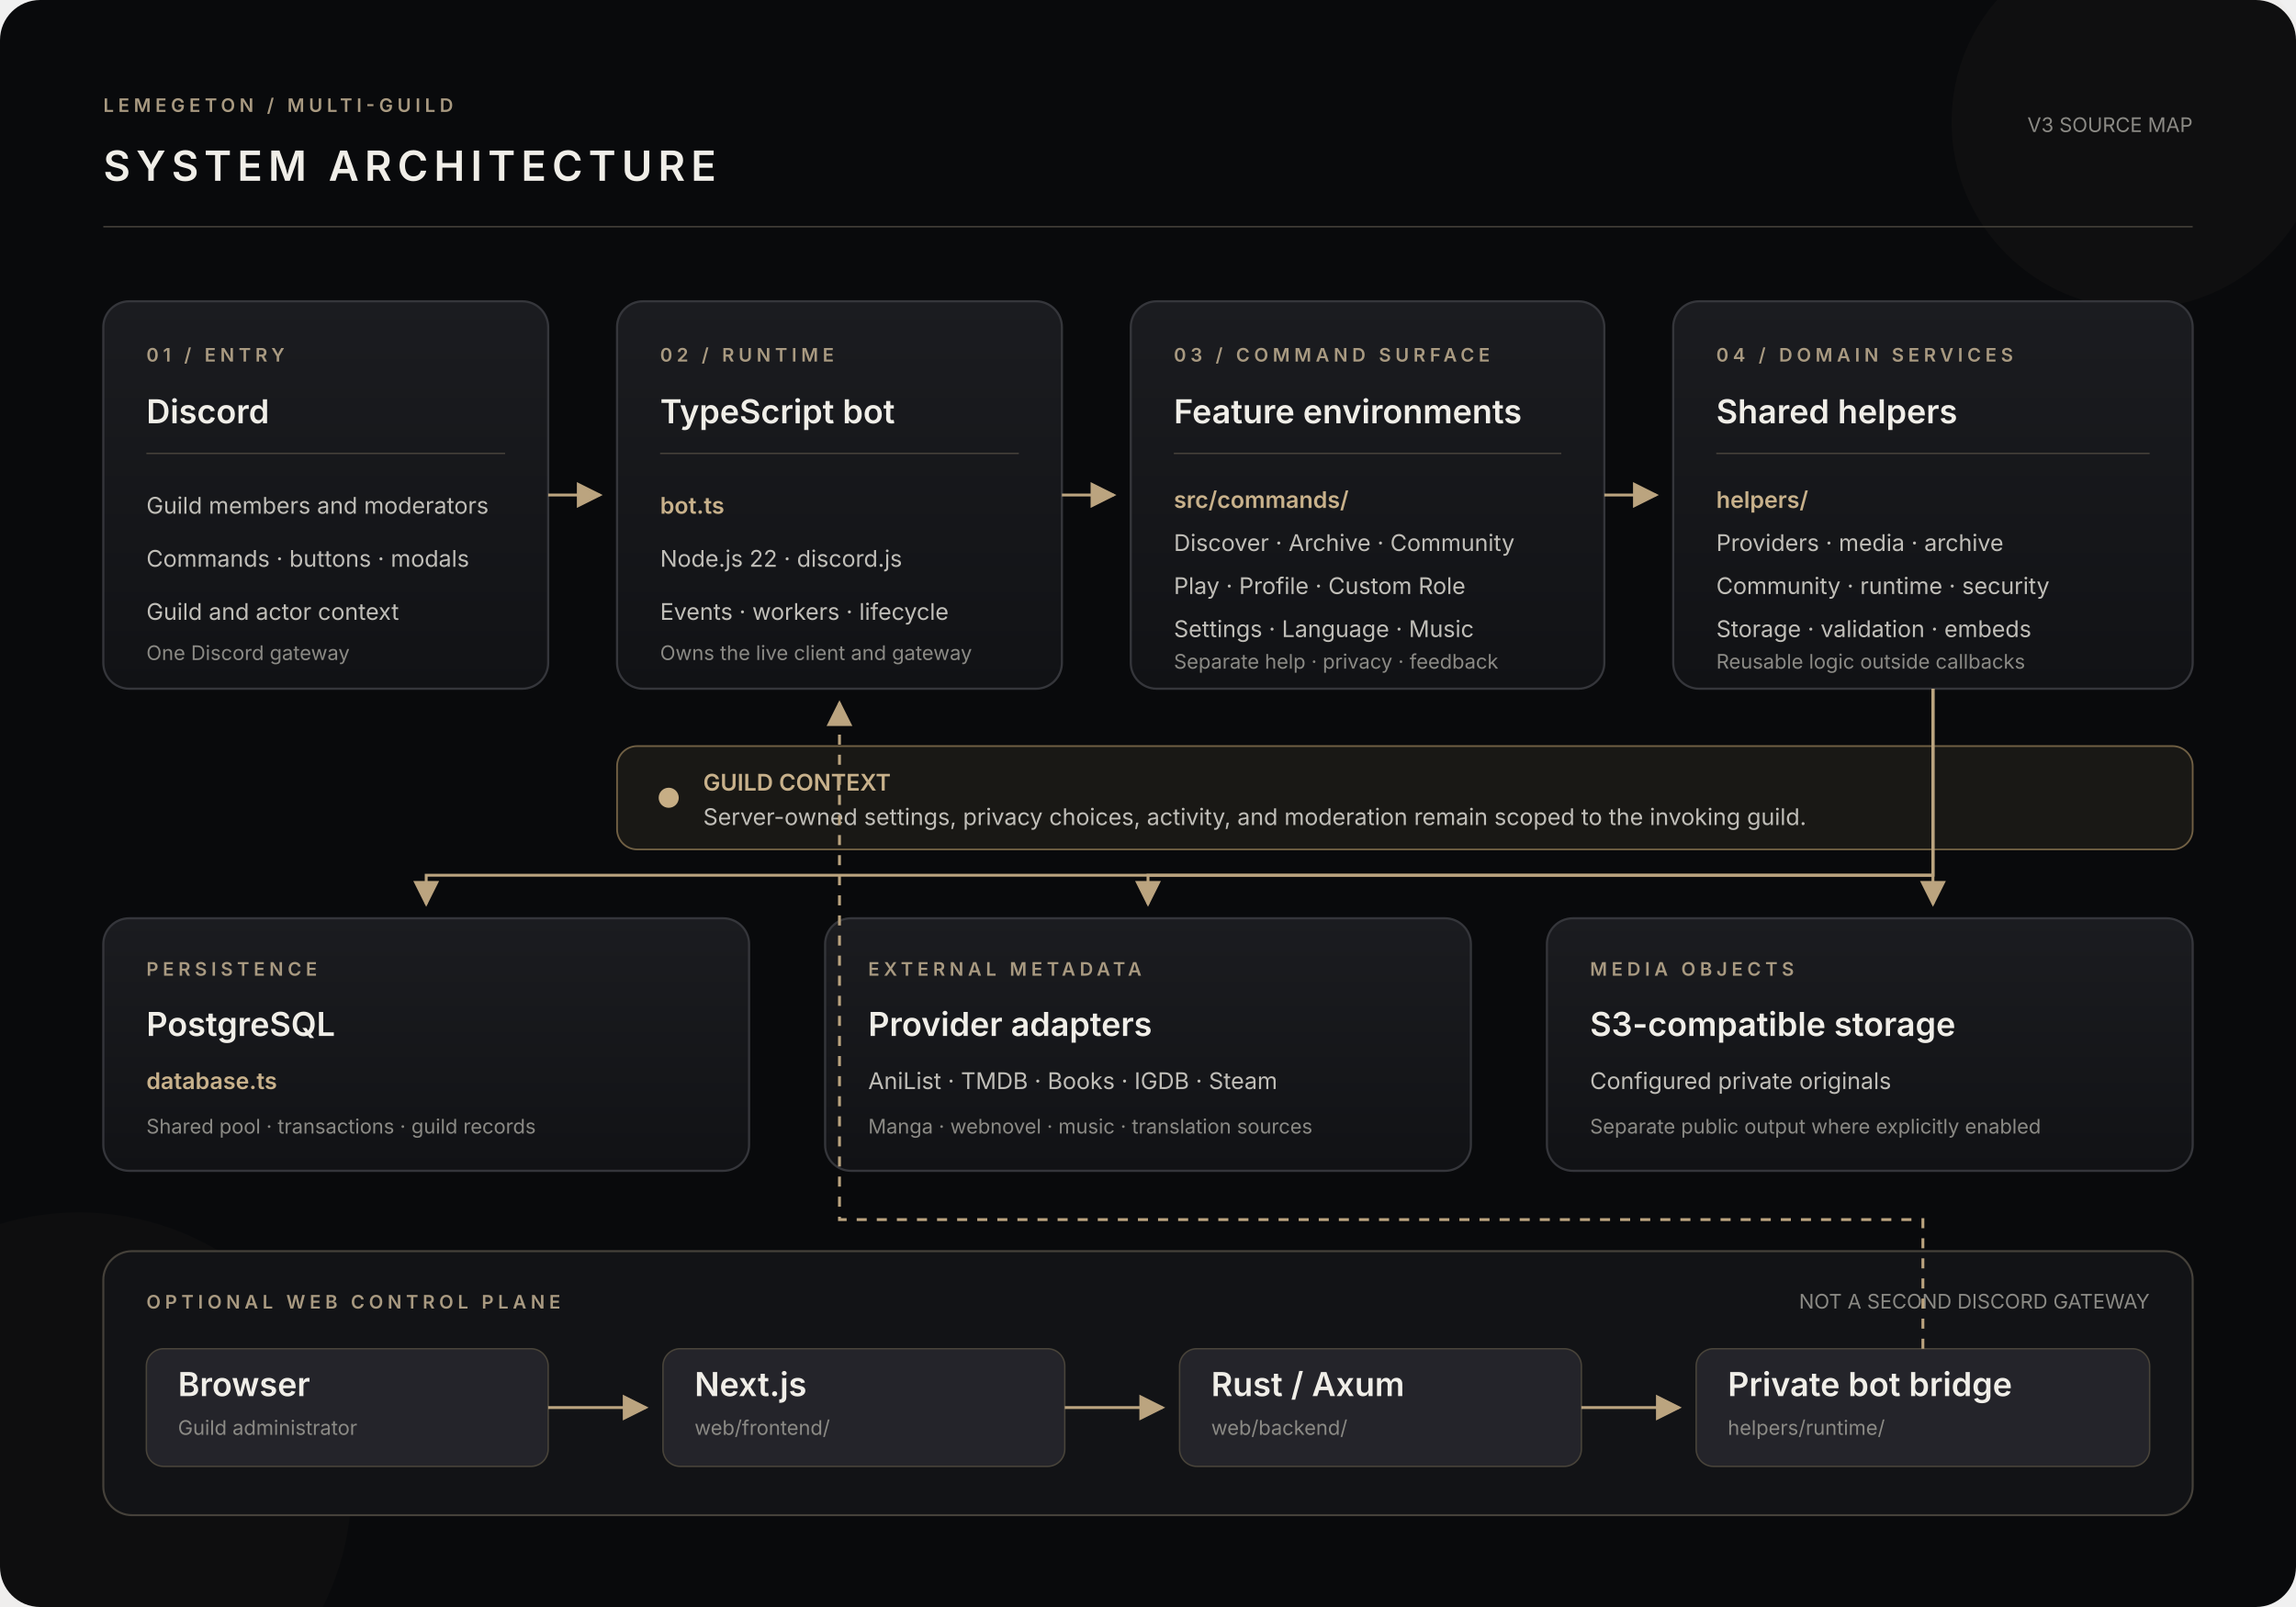
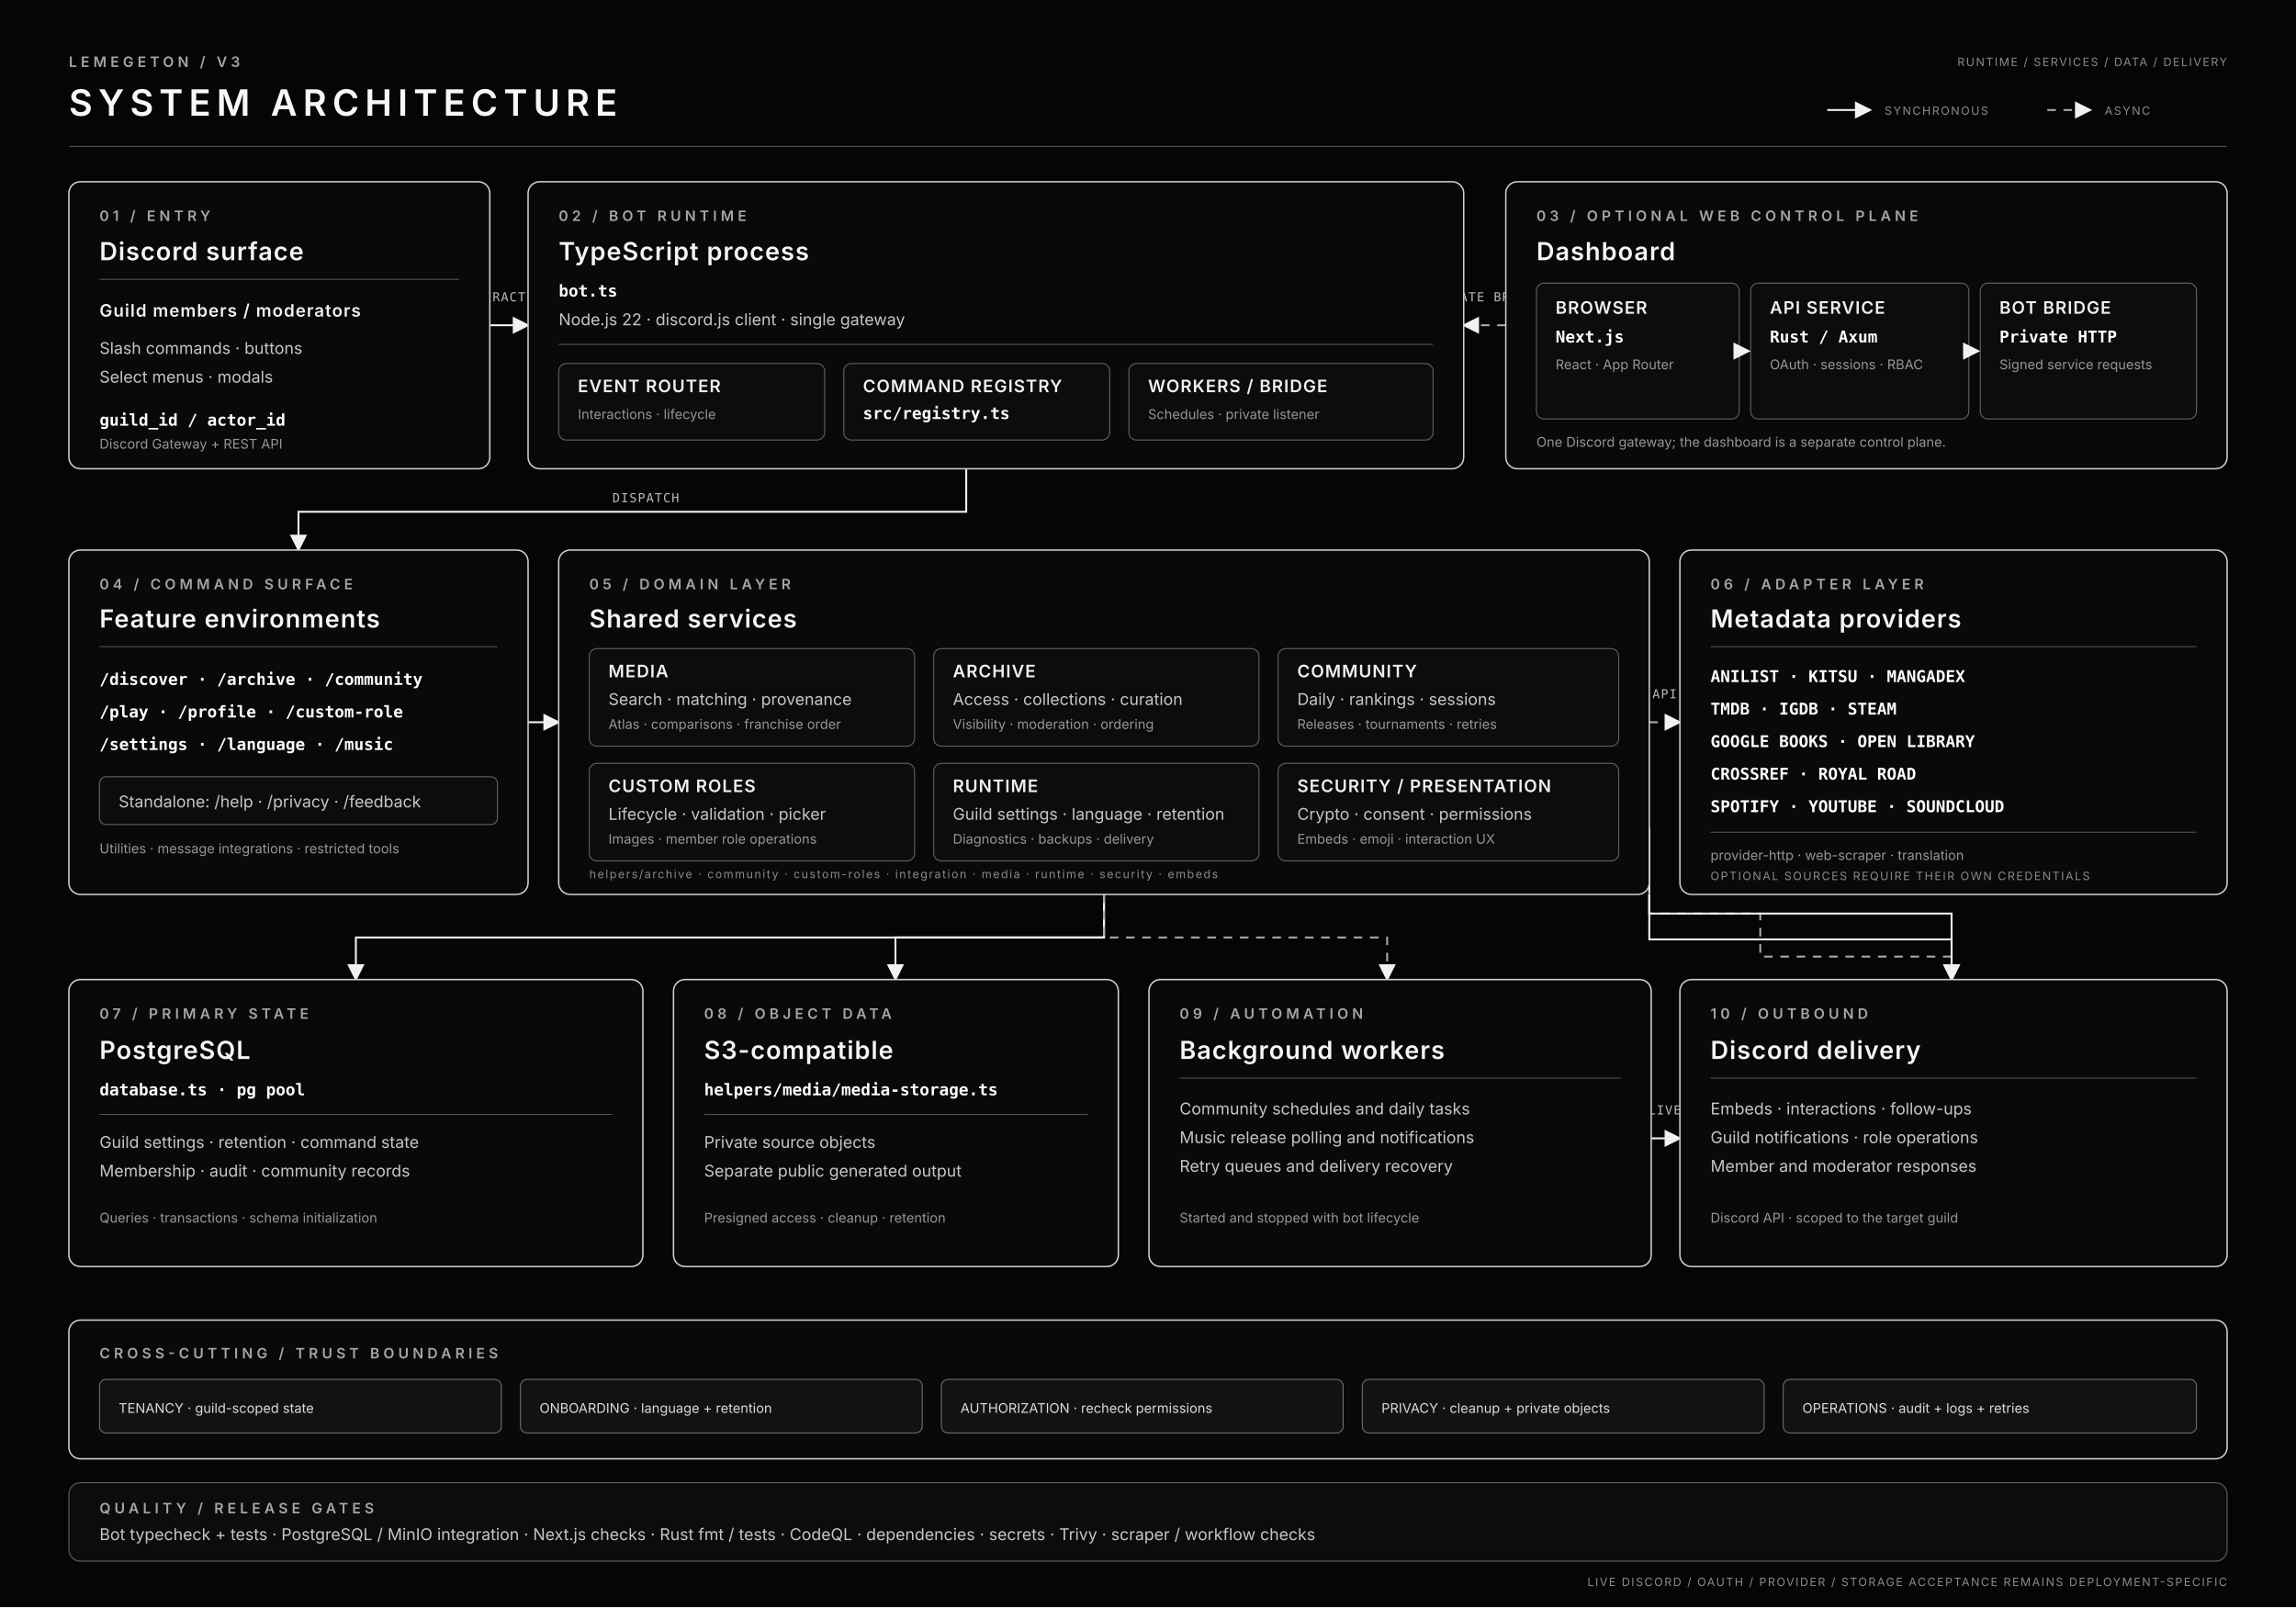
- <svg xmlns="http://www.w3.org/2000/svg" width="1600" height="1120" viewBox="0 0 1600 1120" role="img" aria-labelledby="title description">
+ <svg xmlns="http://www.w3.org/2000/svg" width="2400" height="1680" viewBox="0 0 2400 1680" role="img" aria-labelledby="map-title map-desc">
  <defs>
-     <linearGradient id="surface" x1="0" y1="0" x2="0" y2="1">
-       <stop offset="0" stop-color="#1b1c20" />
-       <stop offset="1" stop-color="#111215" />
-     </linearGradient>
-     <linearGradient id="accent" x1="0" y1="0" x2="1" y2="0">
-       <stop offset="0" stop-color="#c7ae85" />
-       <stop offset="1" stop-color="#82735d" />
-     </linearGradient>
+     <style>
+       .bg { fill: #050505; }
+       .panel { fill: #090909; stroke: #cfcfcf; stroke-width: 1.5; }
+       .inner { fill: #0c0c0c; stroke: #606060; stroke-width: 1.1; }
+       .rule { stroke: #555; stroke-width: 1; }
+       .flow { fill: none; stroke: #f1f1f1; stroke-width: 2; marker-end: url(#arrow); }
+       .async { fill: none; stroke: #a9a9a9; stroke-width: 2; stroke-dasharray: 9 8; marker-end: url(#arrow); }
+       .eyebrow { fill: #a6a6a6; font: 600 15px Inter, Arial, sans-serif; letter-spacing: 4px; }
+       .heading { fill: #f7f7f7; font: 600 38px Inter, Arial, sans-serif; letter-spacing: 6px; }
+       .panel-title { fill: #f5f5f5; font: 600 26px Inter, Arial, sans-serif; letter-spacing: 1px; }
+       .sub-title { fill: #f0f0f0; font: 600 18px Inter, Arial, sans-serif; letter-spacing: 1px; }
+       .path { fill: #fff; font: 600 17px 'SFMono-Regular', Consolas, monospace; }
+       .copy { fill: #c6c6c6; font: 17px Inter, Arial, sans-serif; }
+       .small { fill: #969696; font: 14px Inter, Arial, sans-serif; }
+       .tiny { fill: #8a8a8a; font: 12px Inter, Arial, sans-serif; letter-spacing: 1.4px; }
+       .tag { fill: #121212; stroke: #737373; stroke-width: 1; }
+       .tag-text { fill: #dcdcdc; font: 14px Inter, Arial, sans-serif; }
+       .line-label { fill: #bababa; font: 13px 'SFMono-Regular', Consolas, monospace; letter-spacing: 1px; }
+     </style>
    <marker id="arrow" markerWidth="9" markerHeight="9" refX="8" refY="4.5" orient="auto">
-       <path d="M0 0 L9 4.5 L0 9 Z" fill="#bba47f" />
+       <path d="M0 0 L9 4.5 L0 9 Z" fill="#f1f1f1" />
    </marker>
-     <style>
-       .bg{fill:#090a0c}
-       .panel{fill:url(#surface);stroke:#35363b;stroke-width:1.5}
-       .eyebrow{fill:#a99a81;font:600 13px Inter,Arial,sans-serif;letter-spacing:3px}
-       .heading{fill:#f0eee8;font:600 29px Inter,Arial,sans-serif;letter-spacing:4px}
-       .title{fill:#f0eee8;font:600 23px Inter,Arial,sans-serif}
-       .path{fill:#c8b18b;font:600 16px Inter,Arial,sans-serif}
-       .body{fill:#c0beb8;font:16px Inter,Arial,sans-serif}
-       .muted{fill:#8b8a85;font:14px Inter,Arial,sans-serif}
-       .rule{stroke:#45413a;stroke-width:1}
-       .line{fill:none;stroke:#bba47f;stroke-width:2;marker-end:url(#arrow)}
-       .dash{fill:none;stroke:#bba47f;stroke-width:2;stroke-dasharray:7 7;marker-end:url(#arrow)}
-       .chip{fill:#24242a;stroke:#49443a;stroke-width:1}
-       .chiptext{fill:#d9d2c5;font:14px Inter,Arial,sans-serif}
-     </style>
  </defs>
-   <rect class="bg" width="1600" height="1120" rx="28" />
-   <circle cx="1490" cy="85" r="130" fill="#c6a879" opacity=".035" />
-   <circle cx="55" cy="1035" r="190" fill="#c6a879" opacity=".025" />
-   <text x="72" y="78" class="eyebrow">LEMEGETON / MULTI-GUILD</text>
-   <text x="72" y="126" class="heading">SYSTEM ARCHITECTURE</text>
-   <text x="1528" y="92" class="muted" text-anchor="end">V3 SOURCE MAP</text>
-   <path d="M72 158 H1528" class="rule" />
-   <rect x="72" y="210" width="310" height="270" rx="18" class="panel" />
-   <text x="102" y="252" class="eyebrow">01 / ENTRY</text>
-   <text x="102" y="295" class="title">Discord</text>
-   <path d="M102 316 H352" class="rule" />
-   <text x="102" y="358" class="body">Guild members and moderators</text>
-   <text x="102" y="395" class="body">Commands · buttons · modals</text>
-   <text x="102" y="432" class="body">Guild and actor context</text>
-   <text x="102" y="460" class="muted">One Discord gateway</text>
-   <rect x="430" y="210" width="310" height="270" rx="18" class="panel" />
-   <text x="460" y="252" class="eyebrow">02 / RUNTIME</text>
-   <text x="460" y="295" class="title">TypeScript bot</text>
-   <path d="M460 316 H710" class="rule" />
-   <text x="460" y="358" class="path">bot.ts</text>
-   <text x="460" y="395" class="body">Node.js 22 · discord.js</text>
-   <text x="460" y="432" class="body">Events · workers · lifecycle</text>
-   <text x="460" y="460" class="muted">Owns the live client and gateway</text>
-   <rect x="788" y="210" width="330" height="270" rx="18" class="panel" />
-   <text x="818" y="252" class="eyebrow">03 / COMMAND SURFACE</text>
-   <text x="818" y="295" class="title">Feature environments</text>
-   <path d="M818 316 H1088" class="rule" />
-   <text x="818" y="354" class="path">src/commands/</text>
-   <text x="818" y="384" class="body">Discover · Archive · Community</text>
-   <text x="818" y="414" class="body">Play · Profile · Custom Role</text>
-   <text x="818" y="444" class="body">Settings · Language · Music</text>
-   <text x="818" y="466" class="muted">Separate help · privacy · feedback</text>
-   <rect x="1166" y="210" width="362" height="270" rx="18" class="panel" />
-   <text x="1196" y="252" class="eyebrow">04 / DOMAIN SERVICES</text>
-   <text x="1196" y="295" class="title">Shared helpers</text>
-   <path d="M1196 316 H1498" class="rule" />
-   <text x="1196" y="354" class="path">helpers/</text>
-   <text x="1196" y="384" class="body">Providers · media · archive</text>
-   <text x="1196" y="414" class="body">Community · runtime · security</text>
-   <text x="1196" y="444" class="body">Storage · validation · embeds</text>
-   <text x="1196" y="466" class="muted">Reusable logic outside callbacks</text>
-   <path d="M382 345 H418" class="line" />
-   <path d="M740 345 H776" class="line" />
-   <path d="M1118 345 H1154" class="line" />
-   <rect x="430" y="520" width="1098" height="72" rx="14" fill="#191815" stroke="#716044" stroke-width="1.2" />
-   <circle cx="466" cy="556" r="7" fill="#c7ae85" />
-   <text x="490" y="551" class="path">GUILD CONTEXT</text>
-   <text x="490" y="575" class="body">Server-owned settings, privacy choices, activity, and moderation remain scoped to the invoking guild.</text>
-   <rect x="72" y="640" width="450" height="176" rx="18" class="panel" />
-   <text x="102" y="680" class="eyebrow">PERSISTENCE</text>
-   <text x="102" y="722" class="title">PostgreSQL</text>
-   <text x="102" y="759" class="path">database.ts</text>
-   <text x="102" y="790" class="muted">Shared pool · transactions · guild records</text>
-   <rect x="575" y="640" width="450" height="176" rx="18" class="panel" />
-   <text x="605" y="680" class="eyebrow">EXTERNAL METADATA</text>
-   <text x="605" y="722" class="title">Provider adapters</text>
-   <text x="605" y="759" class="body">AniList · TMDB · Books · IGDB · Steam</text>
-   <text x="605" y="790" class="muted">Manga · webnovel · music · translation sources</text>
-   <rect x="1078" y="640" width="450" height="176" rx="18" class="panel" />
-   <text x="1108" y="680" class="eyebrow">MEDIA OBJECTS</text>
-   <text x="1108" y="722" class="title">S3-compatible storage</text>
-   <text x="1108" y="759" class="body">Configured private originals</text>
-   <text x="1108" y="790" class="muted">Separate public output where explicitly enabled</text>
-   <path d="M1347 480 V610 H297 V630" class="line" />
-   <path d="M1347 480 V610 H800 V630" class="line" />
-   <path d="M1347 480 V630" class="line" />
-   <rect x="72" y="872" width="1456" height="184" rx="20" fill="#121316" stroke="#45413a" stroke-width="1.4" />
-   <text x="102" y="912" class="eyebrow">OPTIONAL WEB CONTROL PLANE</text>
-   <text x="1498" y="912" class="muted" text-anchor="end">NOT A SECOND DISCORD GATEWAY</text>
-   <rect x="102" y="940" width="280" height="82" rx="12" class="chip" />
-   <text x="124" y="973" class="title">Browser</text>
-   <text x="124" y="1000" class="muted">Guild administrator</text>
-   <rect x="462" y="940" width="280" height="82" rx="12" class="chip" />
-   <text x="484" y="973" class="title">Next.js</text>
-   <text x="484" y="1000" class="muted">web/frontend/</text>
-   <rect x="822" y="940" width="280" height="82" rx="12" class="chip" />
-   <text x="844" y="973" class="title">Rust / Axum</text>
-   <text x="844" y="1000" class="muted">web/backend/</text>
-   <rect x="1182" y="940" width="316" height="82" rx="12" class="chip" />
-   <text x="1204" y="973" class="title">Private bot bridge</text>
-   <text x="1204" y="1000" class="muted">helpers/runtime/</text>
-   <path d="M382 981 H450" class="line" />
-   <path d="M742 981 H810" class="line" />
-   <path d="M1102 981 H1170" class="line" />
-   <path d="M1340 940 V850 H585 V490" class="dash" />
+   <rect class="bg" width="2400" height="1680" />
+   <path d="M72 153 H2328" class="rule" />
+   <text x="72" y="70" class="eyebrow">LEMEGETON / V3</text>
+   <text x="72" y="121" class="heading">SYSTEM ARCHITECTURE</text>
+   <text x="2328" y="69" class="tiny" text-anchor="end">RUNTIME / SERVICES / DATA / DELIVERY</text>
+   <path d="M1910 115 H1955" class="flow" />
+   <text x="1970" y="120" class="tiny">SYNCHRONOUS</text>
+   <path d="M2140 115 H2185" class="async" />
+   <text x="2200" y="120" class="tiny" text-anchor="start">ASYNC</text>
+   <path d="M512 340 H552" class="flow" />
+   <text x="532" y="315" class="line-label" text-anchor="middle">INTERACTIONS</text>
+   <path d="M1574 340 H1530" class="async" />
+   <text x="1552" y="315" class="line-label" text-anchor="middle">PRIVATE BRIDGE</text>
+   <path d="M1010 490 V535 H312 V575" class="flow" />
+   <text x="675" y="525" class="line-label" text-anchor="middle">DISPATCH</text>
+   <path d="M552 755 H584" class="flow" />
+   <path d="M1724 755 H1756" class="async" />
+   <text x="1740" y="730" class="line-label" text-anchor="middle">API</text>
+   <path d="M1154 935 V980 H372 V1024" class="flow" />
+   <path d="M1154 935 V980 H936 V1024" class="flow" />
+   <path d="M1154 935 V980 H1450 V1024" class="async" />
+   <path d="M1724 865 V982 H2040 V1024" class="flow" />
+   <path d="M1724 865 V955 H1840 V1000 H2040 V1024" class="async" />
+   <path d="M1724 935 V955 H2040 V1024" class="flow" />
+   <path d="M1724 1190 H1756" class="flow" />
+   <text x="1740" y="1165" class="line-label" text-anchor="middle">DELIVERY</text>
+   <rect x="72" y="190" width="440" height="300" rx="12" class="panel" />
+   <text x="104" y="231" class="eyebrow">01 / ENTRY</text>
+   <text x="104" y="272" class="panel-title">Discord surface</text>
+   <path d="M104 292 H480" class="rule" />
+   <text x="104" y="331" class="sub-title">Guild members / moderators</text>
+   <text x="104" y="370" class="copy">Slash commands · buttons</text>
+   <text x="104" y="400" class="copy">Select menus · modals</text>
+   <text x="104" y="445" class="path">guild_id / actor_id</text>
+   <text x="104" y="469" class="small">Discord Gateway + REST API</text>
+   <rect x="552" y="190" width="978" height="300" rx="12" class="panel" />
+   <text x="584" y="231" class="eyebrow">02 / BOT RUNTIME</text>
+   <text x="584" y="272" class="panel-title">TypeScript process</text>
+   <text x="584" y="310" class="path">bot.ts</text>
+   <text x="584" y="340" class="copy">Node.js 22 · discord.js client · single gateway</text>
+   <path d="M584 360 H1498" class="rule" />
+   <rect x="584" y="380" width="278" height="80" rx="8" class="inner" />
+   <text x="604" y="410" class="sub-title">EVENT ROUTER</text>
+   <text x="604" y="438" class="small">Interactions · lifecycle</text>
+   <rect x="882" y="380" width="278" height="80" rx="8" class="inner" />
+   <text x="902" y="410" class="sub-title">COMMAND REGISTRY</text>
+   <text x="902" y="438" class="path">src/registry.ts</text>
+   <rect x="1180" y="380" width="318" height="80" rx="8" class="inner" />
+   <text x="1200" y="410" class="sub-title">WORKERS / BRIDGE</text>
+   <text x="1200" y="438" class="small">Schedules · private listener</text>
+   <rect x="1574" y="190" width="754" height="300" rx="12" class="panel" />
+   <text x="1606" y="231" class="eyebrow">03 / OPTIONAL WEB CONTROL PLANE</text>
+   <text x="1606" y="272" class="panel-title">Dashboard</text>
+   <rect x="1606" y="296" width="212" height="142" rx="8" class="inner" />
+   <text x="1626" y="328" class="sub-title">BROWSER</text>
+   <text x="1626" y="358" class="path">Next.js</text>
+   <text x="1626" y="386" class="small">React · App Router</text>
+   <rect x="1830" y="296" width="228" height="142" rx="8" class="inner" />
+   <text x="1850" y="328" class="sub-title">API SERVICE</text>
+   <text x="1850" y="358" class="path">Rust / Axum</text>
+   <text x="1850" y="386" class="small">OAuth · sessions · RBAC</text>
+   <rect x="2070" y="296" width="226" height="142" rx="8" class="inner" />
+   <text x="2090" y="328" class="sub-title">BOT BRIDGE</text>
+   <text x="2090" y="358" class="path">Private HTTP</text>
+   <text x="2090" y="386" class="small">Signed service requests</text>
+   <path d="M1818 367 H1828" class="flow" />
+   <path d="M2058 367 H2068" class="async" />
+   <text x="1606" y="467" class="small">One Discord gateway; the dashboard is a separate control plane.</text>
+   <rect x="72" y="575" width="480" height="360" rx="12" class="panel" />
+   <text x="104" y="616" class="eyebrow">04 / COMMAND SURFACE</text>
+   <text x="104" y="656" class="panel-title">Feature environments</text>
+   <path d="M104 676 H520" class="rule" />
+   <text x="104" y="716" class="path">/discover · /archive · /community</text>
+   <text x="104" y="750" class="path">/play · /profile · /custom-role</text>
+   <text x="104" y="784" class="path">/settings · /language · /music</text>
+   <rect x="104" y="812" width="416" height="50" rx="7" class="inner" />
+   <text x="124" y="844" class="copy">Standalone: /help · /privacy · /feedback</text>
+   <text x="104" y="892" class="small">Utilities · message integrations · restricted tools</text>
+   <rect x="584" y="575" width="1140" height="360" rx="12" class="panel" />
+   <text x="616" y="616" class="eyebrow">05 / DOMAIN LAYER</text>
+   <text x="616" y="656" class="panel-title">Shared services</text>
+   <rect x="616" y="678" width="340" height="102" rx="8" class="inner" />
+   <text x="636" y="708" class="sub-title">MEDIA</text>
+   <text x="636" y="737" class="copy">Search · matching · provenance</text>
+   <text x="636" y="762" class="small">Atlas · comparisons · franchise order</text>
+   <rect x="976" y="678" width="340" height="102" rx="8" class="inner" />
+   <text x="996" y="708" class="sub-title">ARCHIVE</text>
+   <text x="996" y="737" class="copy">Access · collections · curation</text>
+   <text x="996" y="762" class="small">Visibility · moderation · ordering</text>
+   <rect x="1336" y="678" width="356" height="102" rx="8" class="inner" />
+   <text x="1356" y="708" class="sub-title">COMMUNITY</text>
+   <text x="1356" y="737" class="copy">Daily · rankings · sessions</text>
+   <text x="1356" y="762" class="small">Releases · tournaments · retries</text>
+   <rect x="616" y="798" width="340" height="102" rx="8" class="inner" />
+   <text x="636" y="828" class="sub-title">CUSTOM ROLES</text>
+   <text x="636" y="857" class="copy">Lifecycle · validation · picker</text>
+   <text x="636" y="882" class="small">Images · member role operations</text>
+   <rect x="976" y="798" width="340" height="102" rx="8" class="inner" />
+   <text x="996" y="828" class="sub-title">RUNTIME</text>
+   <text x="996" y="857" class="copy">Guild settings · language · retention</text>
+   <text x="996" y="882" class="small">Diagnostics · backups · delivery</text>
+   <rect x="1336" y="798" width="356" height="102" rx="8" class="inner" />
+   <text x="1356" y="828" class="sub-title">SECURITY / PRESENTATION</text>
+   <text x="1356" y="857" class="copy">Crypto · consent · permissions</text>
+   <text x="1356" y="882" class="small">Embeds · emoji · interaction UX</text>
+   <text x="616" y="918" class="tiny">helpers/archive · community · custom-roles · integration · media · runtime · security · embeds</text>
+   <rect x="1756" y="575" width="572" height="360" rx="12" class="panel" />
+   <text x="1788" y="616" class="eyebrow">06 / ADAPTER LAYER</text>
+   <text x="1788" y="656" class="panel-title">Metadata providers</text>
+   <path d="M1788 676 H2296" class="rule" />
+   <text x="1788" y="713" class="path">ANILIST · KITSU · MANGADEX</text>
+   <text x="1788" y="747" class="path">TMDB · IGDB · STEAM</text>
+   <text x="1788" y="781" class="path">GOOGLE BOOKS · OPEN LIBRARY</text>
+   <text x="1788" y="815" class="path">CROSSREF · ROYAL ROAD</text>
+   <text x="1788" y="849" class="path">SPOTIFY · YOUTUBE · SOUNDCLOUD</text>
+   <path d="M1788 870 H2296" class="rule" />
+   <text x="1788" y="899" class="small">provider-http · web-scraper · translation</text>
+   <text x="1788" y="920" class="tiny">OPTIONAL SOURCES REQUIRE THEIR OWN CREDENTIALS</text>
+   <rect x="72" y="1024" width="600" height="300" rx="12" class="panel" />
+   <text x="104" y="1065" class="eyebrow">07 / PRIMARY STATE</text>
+   <text x="104" y="1107" class="panel-title">PostgreSQL</text>
+   <text x="104" y="1145" class="path">database.ts · pg pool</text>
+   <path d="M104 1165 H640" class="rule" />
+   <text x="104" y="1200" class="copy">Guild settings · retention · command state</text>
+   <text x="104" y="1230" class="copy">Membership · audit · community records</text>
+   <text x="104" y="1278" class="small">Queries · transactions · schema initialization</text>
+   <rect x="704" y="1024" width="465" height="300" rx="12" class="panel" />
+   <text x="736" y="1065" class="eyebrow">08 / OBJECT DATA</text>
+   <text x="736" y="1107" class="panel-title">S3-compatible</text>
+   <text x="736" y="1145" class="path">helpers/media/media-storage.ts</text>
+   <path d="M736 1165 H1137" class="rule" />
+   <text x="736" y="1200" class="copy">Private source objects</text>
+   <text x="736" y="1230" class="copy">Separate public generated output</text>
+   <text x="736" y="1278" class="small">Presigned access · cleanup · retention</text>
+   <rect x="1201" y="1024" width="525" height="300" rx="12" class="panel" />
+   <text x="1233" y="1065" class="eyebrow">09 / AUTOMATION</text>
+   <text x="1233" y="1107" class="panel-title">Background workers</text>
+   <path d="M1233 1127 H1694" class="rule" />
+   <text x="1233" y="1165" class="copy">Community schedules and daily tasks</text>
+   <text x="1233" y="1195" class="copy">Music release polling and notifications</text>
+   <text x="1233" y="1225" class="copy">Retry queues and delivery recovery</text>
+   <text x="1233" y="1278" class="small">Started and stopped with bot lifecycle</text>
+   <rect x="1756" y="1024" width="572" height="300" rx="12" class="panel" />
+   <text x="1788" y="1065" class="eyebrow">10 / OUTBOUND</text>
+   <text x="1788" y="1107" class="panel-title">Discord delivery</text>
+   <path d="M1788 1127 H2296" class="rule" />
+   <text x="1788" y="1165" class="copy">Embeds · interactions · follow-ups</text>
+   <text x="1788" y="1195" class="copy">Guild notifications · role operations</text>
+   <text x="1788" y="1225" class="copy">Member and moderator responses</text>
+   <text x="1788" y="1278" class="small">Discord API · scoped to the target guild</text>
+   <rect x="72" y="1380" width="2256" height="145" rx="12" class="panel" />
+   <text x="104" y="1420" class="eyebrow">CROSS-CUTTING / TRUST BOUNDARIES</text>
+   <rect x="104" y="1442" width="420" height="56" rx="7" class="tag" />
+   <text x="124" y="1477" class="tag-text">TENANCY · guild-scoped state</text>
+   <rect x="544" y="1442" width="420" height="56" rx="7" class="tag" />
+   <text x="564" y="1477" class="tag-text">ONBOARDING · language + retention</text>
+   <rect x="984" y="1442" width="420" height="56" rx="7" class="tag" />
+   <text x="1004" y="1477" class="tag-text">AUTHORIZATION · recheck permissions</text>
+   <rect x="1424" y="1442" width="420" height="56" rx="7" class="tag" />
+   <text x="1444" y="1477" class="tag-text">PRIVACY · cleanup + private objects</text>
+   <rect x="1864" y="1442" width="432" height="56" rx="7" class="tag" />
+   <text x="1884" y="1477" class="tag-text">OPERATIONS · audit + logs + retries</text>
+   <rect x="72" y="1550" width="2256" height="82" rx="12" class="inner" />
+   <text x="104" y="1582" class="eyebrow">QUALITY / RELEASE GATES</text>
+   <text x="104" y="1610" class="copy">Bot typecheck + tests · PostgreSQL / MinIO integration · Next.js checks · Rust fmt / tests · CodeQL · dependencies · secrets · Trivy · scraper / workflow checks</text>
+   <text x="2328" y="1658" class="tiny" text-anchor="end">LIVE DISCORD / OAUTH / PROVIDER / STORAGE ACCEPTANCE REMAINS DEPLOYMENT-SPECIFIC</text>
</svg>
